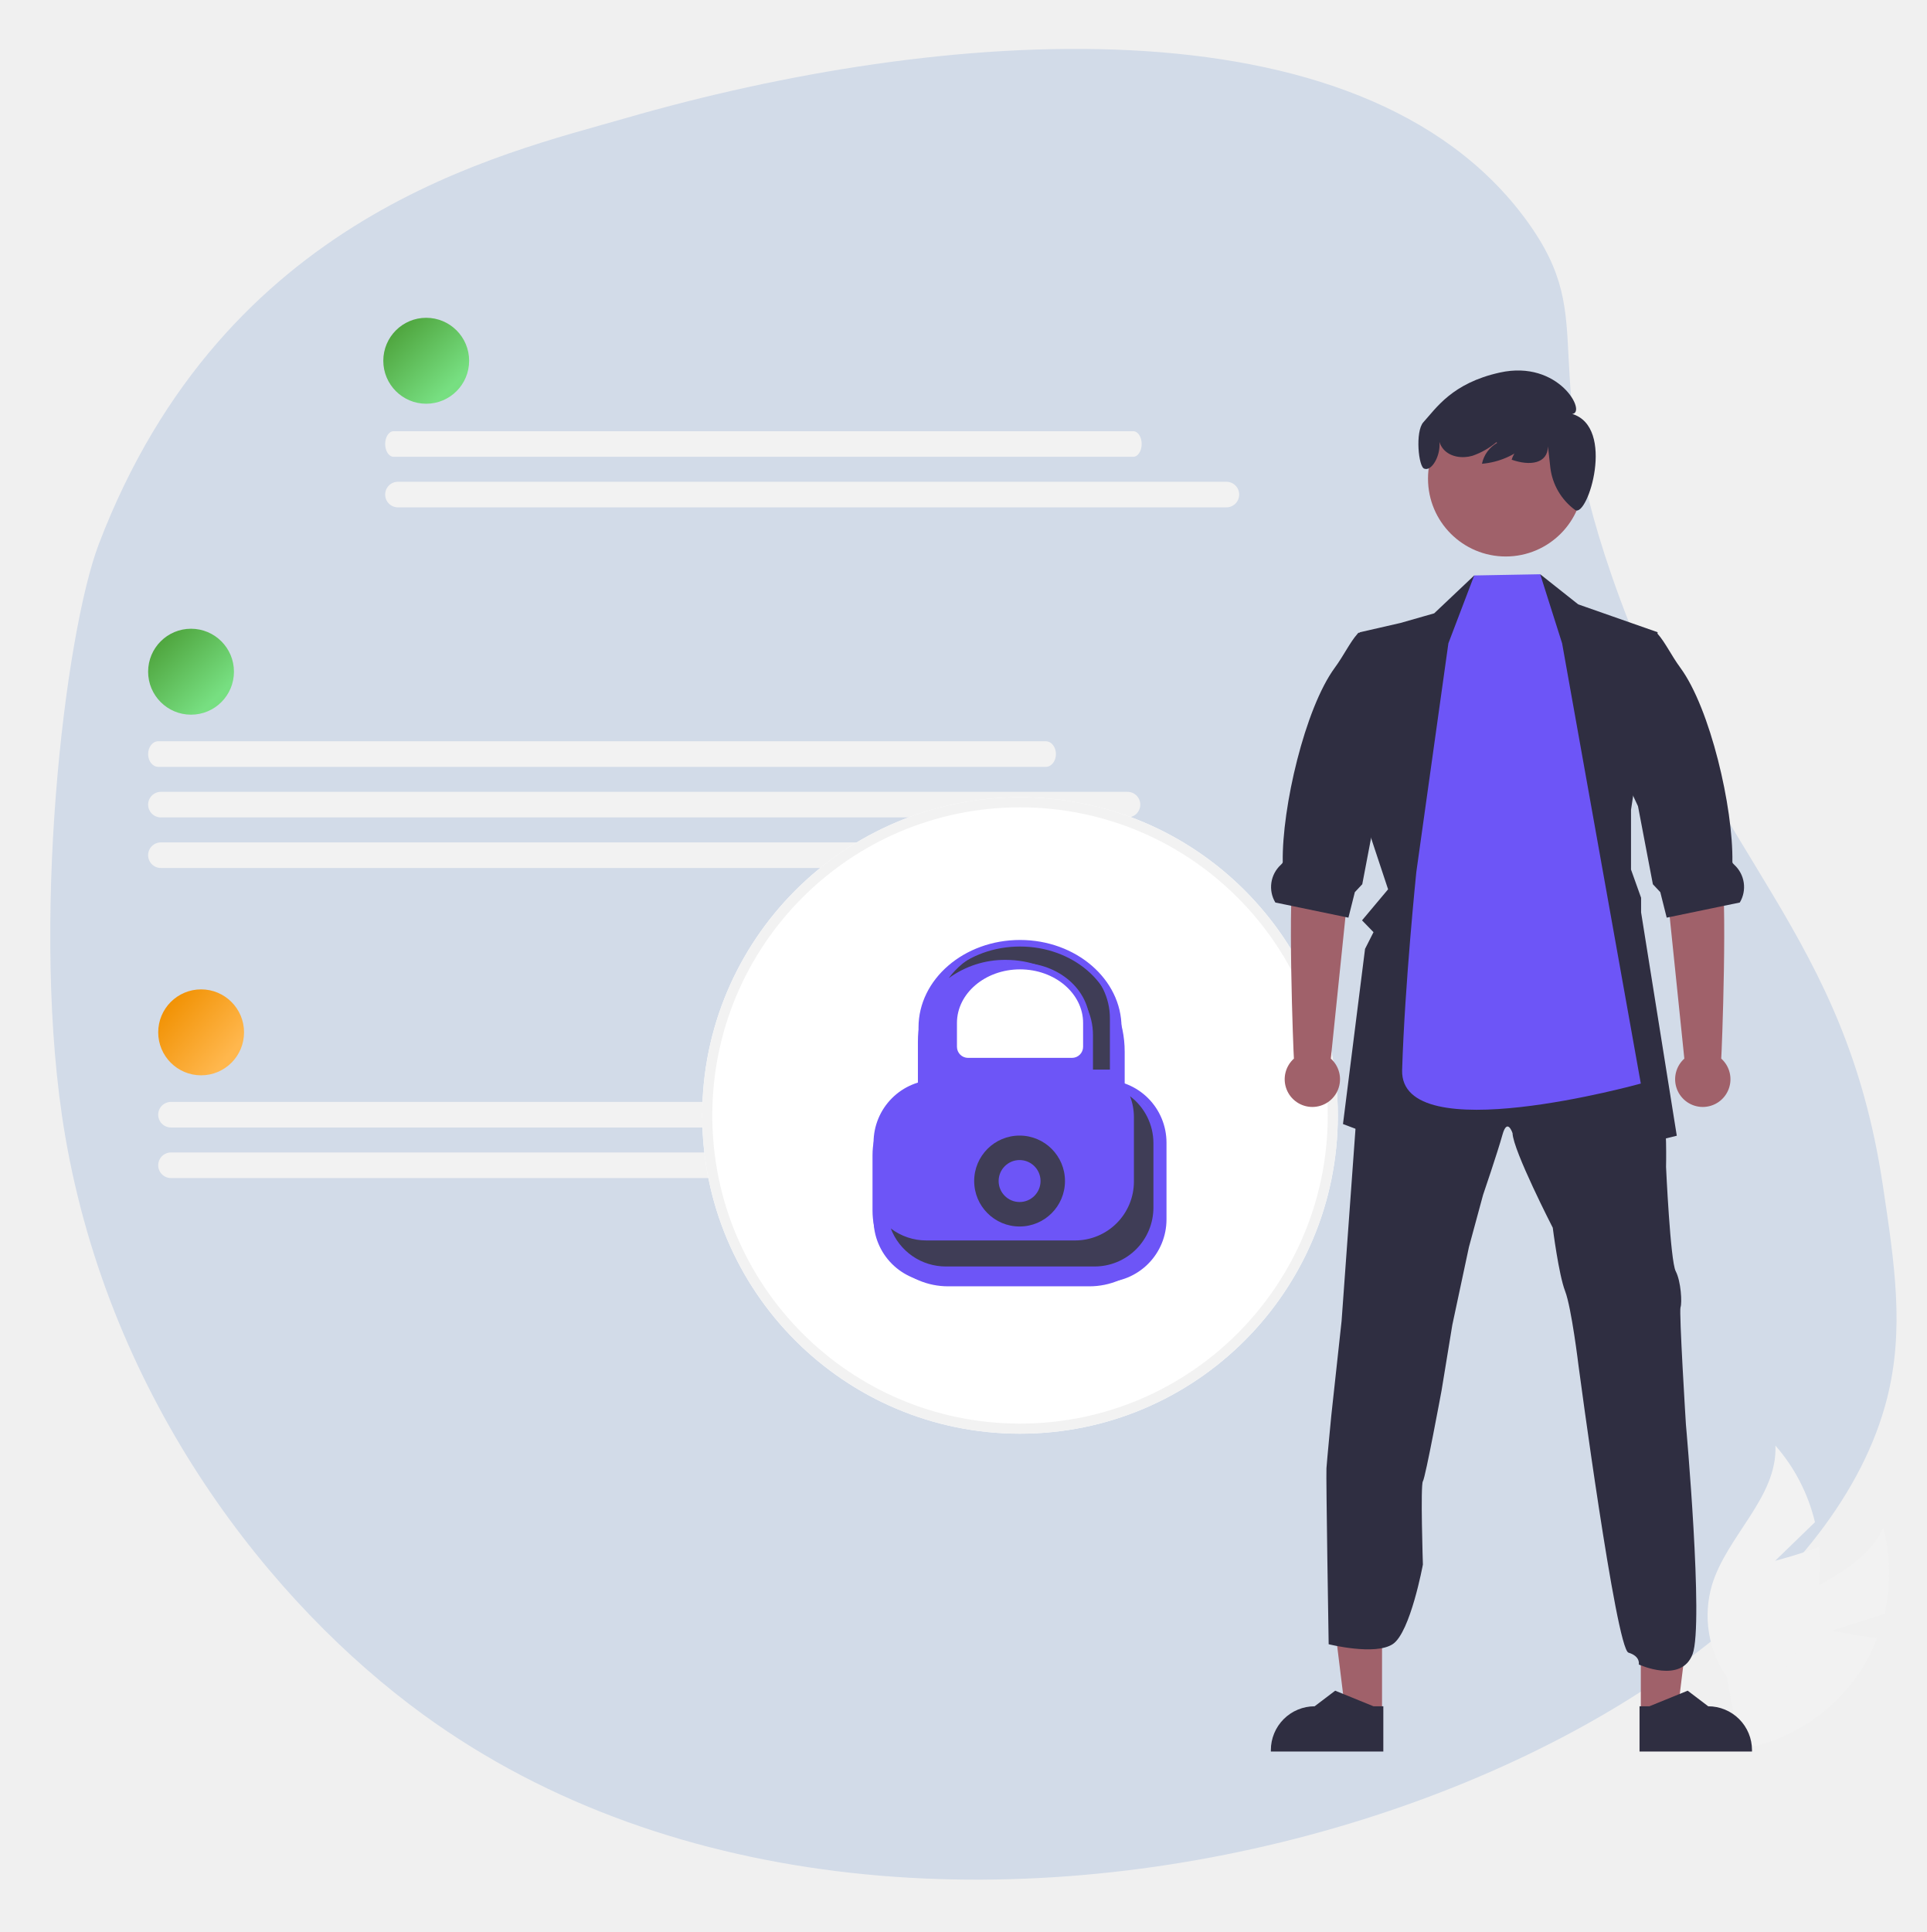
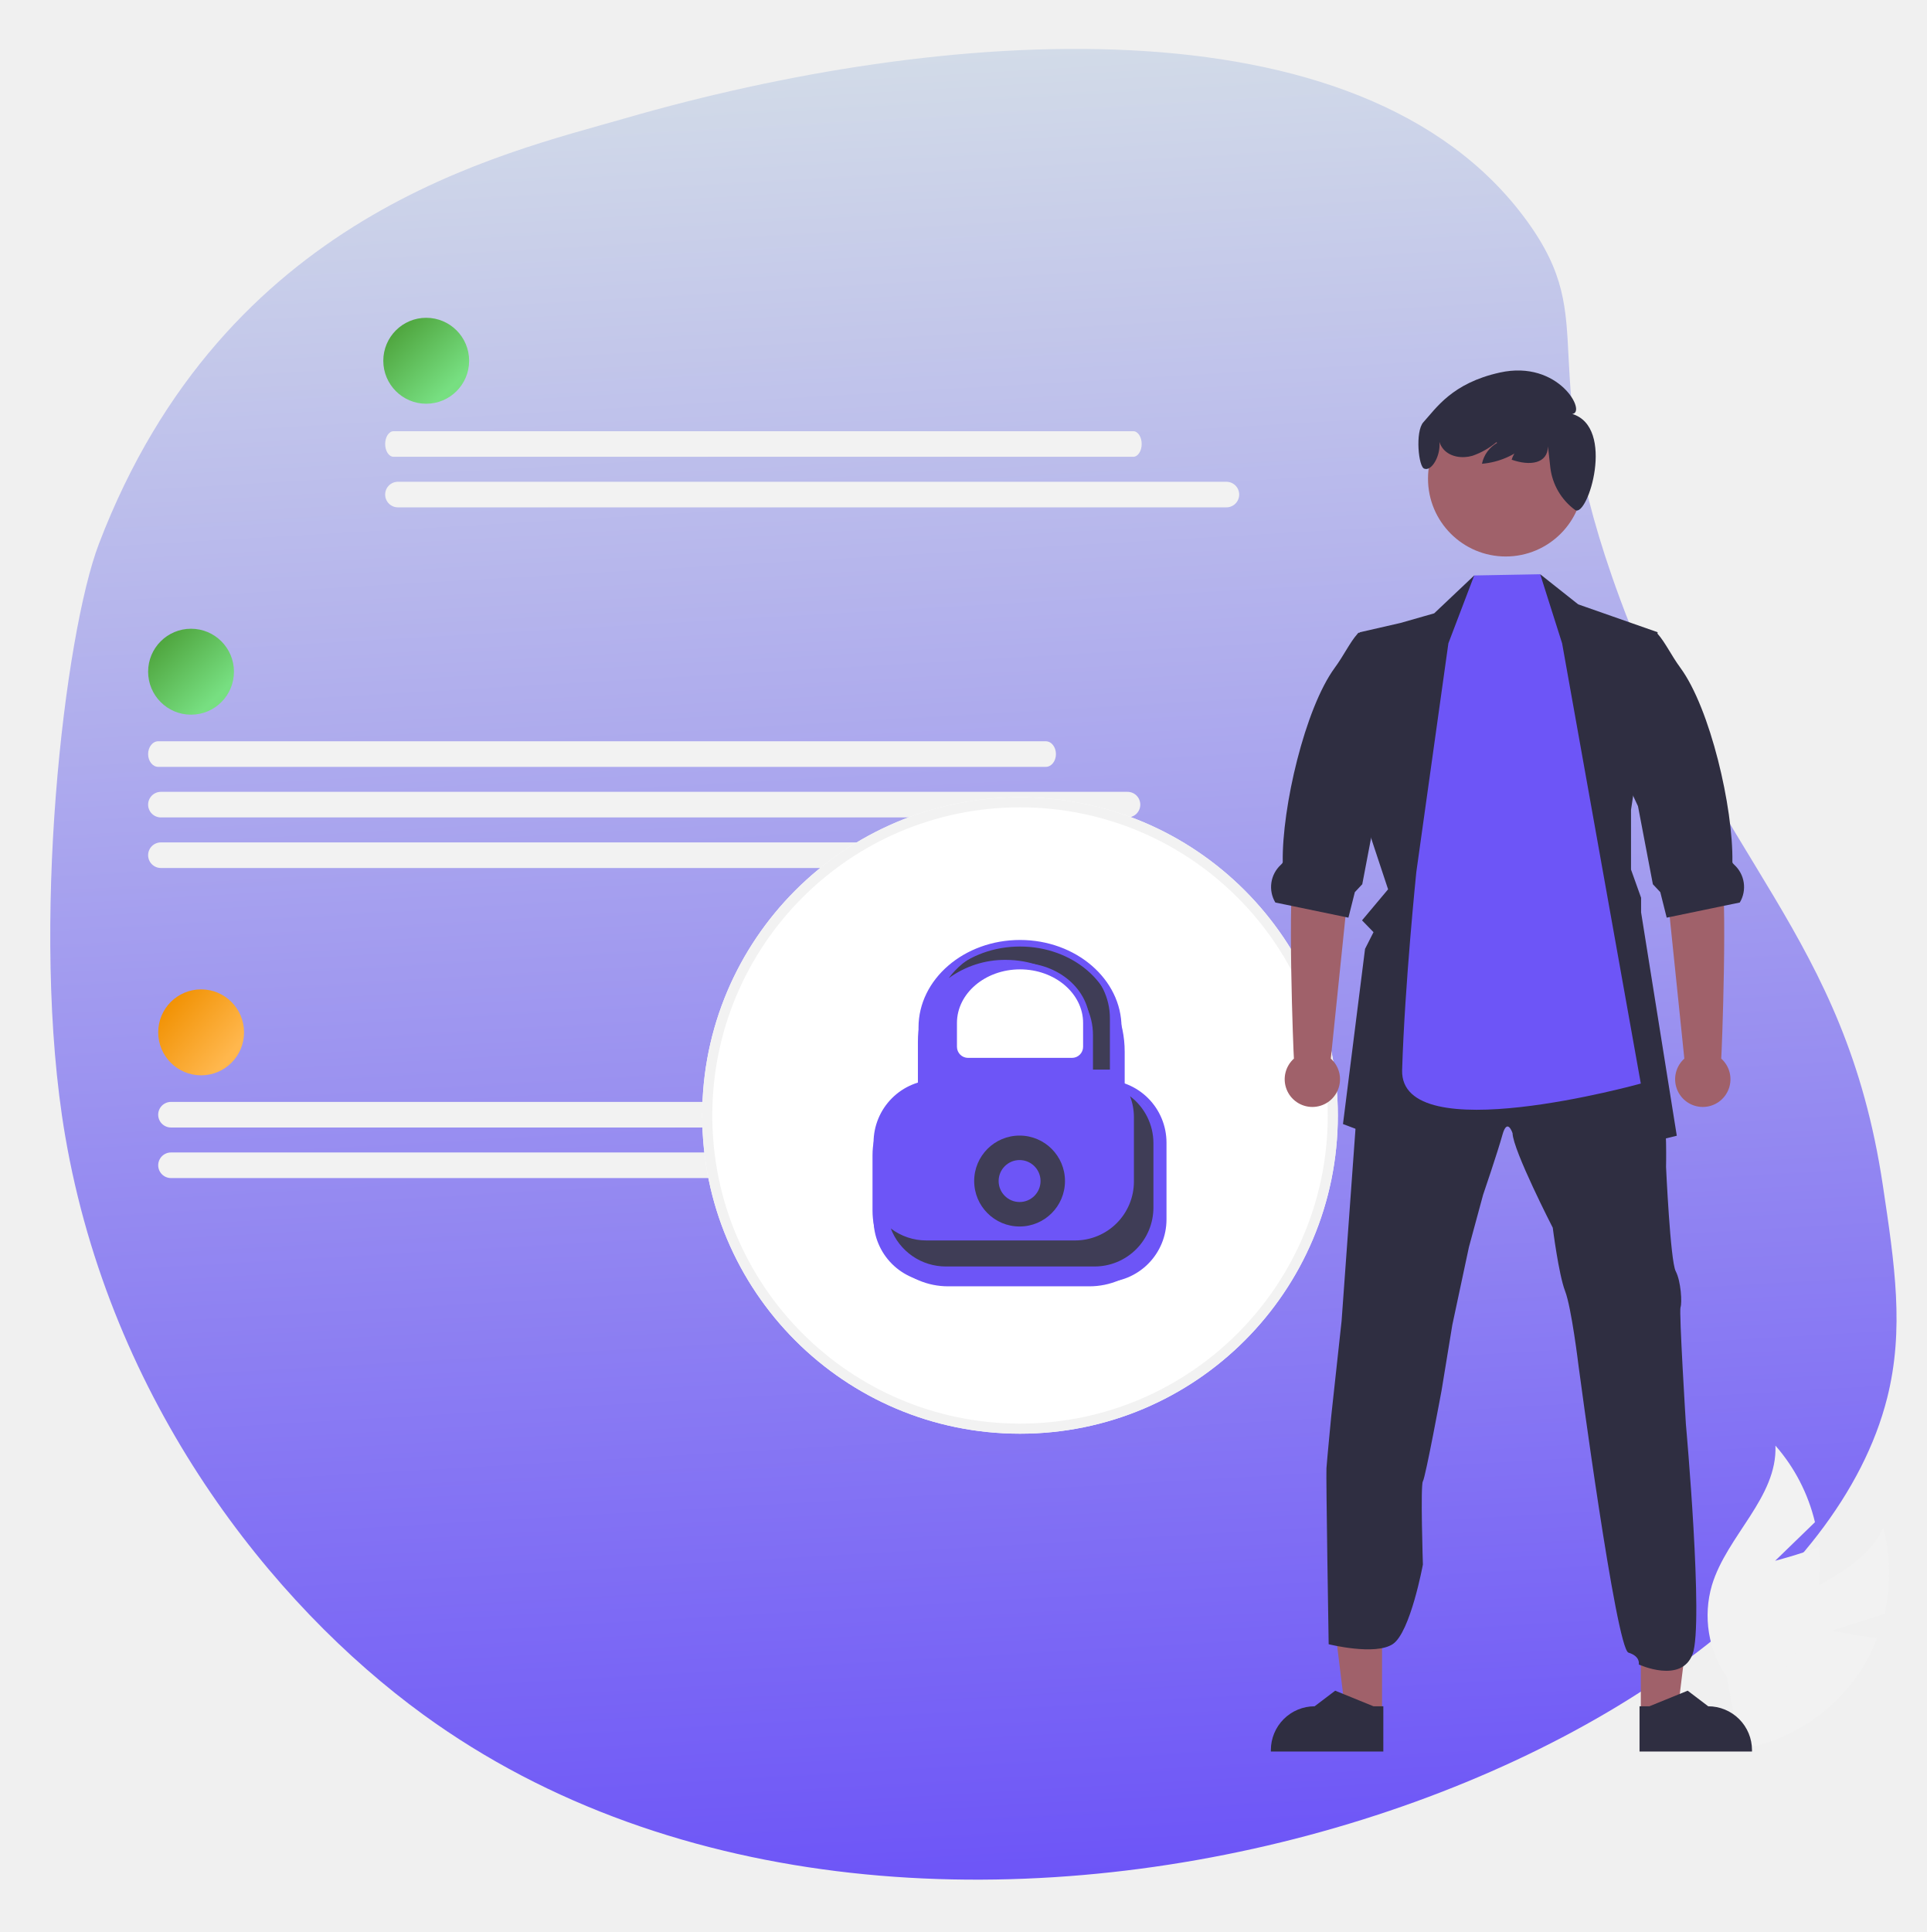
<svg xmlns="http://www.w3.org/2000/svg" viewBox="0 0 382 383" fill="none">
-   <path d="M19.604 107.831C12.796 125.669 5.871 183.972 12.91 225.107C21.94 277.885 53.881 318.059 83.961 339.935C183.774 412.531 355.33 352.007 374.187 277.112C377.608 263.523 375.687 250.723 373.323 234.965C365.803 184.86 340.645 171.287 321.219 118.747C303.541 70.927 317.884 64.604 302.732 43.767C269.862 -1.433 185.694 5.618 124.137 23.396C99.278 30.575 44.522 42.55 19.604 107.831Z" fill="#D2DBE8" />
+   <path d="M19.604 107.831C12.796 125.669 5.871 183.972 12.91 225.107C21.94 277.885 53.881 318.059 83.961 339.935C183.774 412.531 355.33 352.007 374.187 277.112C377.608 263.523 375.687 250.723 373.323 234.965C365.803 184.86 340.645 171.287 321.219 118.747C303.541 70.927 317.884 64.604 302.732 43.767C269.862 -1.433 185.694 5.618 124.137 23.396C99.278 30.575 44.522 42.55 19.604 107.831Z" fill="url(#paint0_linear_802_1427)" />
  <path d="M363.167 323.256L373.645 319.929C374.951 314.299 374.865 308.435 373.393 302.846C369.183 312.217 356.832 314.513 349.795 321.992C347.618 324.341 345.997 327.151 345.052 330.213C344.108 333.275 343.863 336.511 344.337 339.68L342.133 347.167C347.282 346.726 352.274 345.174 356.766 342.616C361.258 340.058 365.142 336.555 368.152 332.35C369.817 329.974 371.176 327.397 372.198 324.681C367.729 324.234 363.167 323.256 363.167 323.256Z" fill="#F2F2F2" />
  <path d="M351.97 309.412L359.866 301.756C358.527 296.134 355.837 290.924 352.03 286.579C352.437 296.845 342.405 304.414 339.438 314.25C338.536 317.325 338.337 320.564 338.856 323.726C339.374 326.889 340.597 329.894 342.433 332.519L343.795 340.204C348.208 337.511 351.984 333.892 354.865 329.597C357.746 325.303 359.663 320.433 360.483 315.326C360.915 312.456 360.983 309.543 360.688 306.655C356.489 308.25 351.97 309.412 351.97 309.412Z" fill="#F2F2F2" />
-   <path d="M84.509 80.037C89.209 80.037 93.018 76.223 93.018 71.519C93.018 66.814 89.209 63 84.509 63C79.81 63 76 66.814 76 71.519C76 76.223 79.81 80.037 84.509 80.037Z" fill="url(#paint0_linear_802_1427)" />
+   <path d="M84.509 80.037C89.209 80.037 93.018 76.223 93.018 71.519C93.018 66.814 89.209 63 84.509 63C79.81 63 76 66.814 76 71.519C76 76.223 79.81 80.037 84.509 80.037Z" fill="url(#paint1_linear_802_1427)" />
  <path d="M224.7 90.555H78.038C77.596 90.555 77.171 90.288 76.858 89.812C76.545 89.337 76.369 88.691 76.369 88.019C76.369 87.346 76.545 86.701 76.858 86.225C77.171 85.749 77.596 85.482 78.038 85.482H224.7C225.143 85.482 225.567 85.749 225.88 86.225C226.193 86.701 226.369 87.346 226.369 88.019C226.369 88.691 226.193 89.337 225.88 89.812C225.567 90.288 225.143 90.555 224.7 90.555Z" fill="#F2F2F2" />
  <path d="M243.169 100.578H78.903C78.231 100.578 77.587 100.311 77.111 99.835C76.636 99.36 76.369 98.714 76.369 98.042C76.369 97.369 76.636 96.724 77.111 96.248C77.587 95.772 78.231 95.505 78.903 95.505H243.169C243.841 95.505 244.486 95.772 244.961 96.248C245.436 96.724 245.703 97.369 245.703 98.042C245.703 98.714 245.436 99.36 244.961 99.835C244.486 100.311 243.841 100.578 243.169 100.578Z" fill="#F2F2F2" />
-   <path d="M39.878 213.171C44.578 213.171 48.388 209.357 48.388 204.652C48.388 199.948 44.578 196.134 39.878 196.134C35.179 196.134 31.369 199.948 31.369 204.652C31.369 209.357 35.179 213.171 39.878 213.171Z" fill="url(#paint1_linear_802_1427)" />
+   <path d="M39.878 213.171C44.578 213.171 48.388 209.357 48.388 204.652C48.388 199.948 44.578 196.134 39.878 196.134C35.179 196.134 31.369 199.948 31.369 204.652C31.369 209.357 35.179 213.171 39.878 213.171Z" fill="url(#paint2_linear_802_1427)" />
  <path d="M256.567 223.515H33.903C33.57 223.516 33.24 223.45 32.932 223.323C32.624 223.196 32.344 223.009 32.109 222.774C31.873 222.538 31.686 222.258 31.558 221.95C31.431 221.642 31.365 221.312 31.365 220.979C31.365 220.645 31.431 220.315 31.558 220.007C31.686 219.699 31.873 219.419 32.109 219.183C32.344 218.948 32.624 218.761 32.932 218.634C33.24 218.507 33.57 218.441 33.903 218.442H256.567C257.273 218.481 257.938 218.783 258.433 219.289C258.928 219.794 259.216 220.467 259.241 221.174C259.22 221.504 259.135 221.827 258.989 222.123C258.843 222.42 258.64 222.685 258.391 222.902C258.142 223.12 257.853 223.286 257.54 223.391C257.227 223.496 256.896 223.539 256.567 223.515Z" fill="#F2F2F2" />
  <path d="M198.169 233.539H33.903C33.231 233.539 32.587 233.272 32.111 232.796C31.636 232.32 31.369 231.675 31.369 231.002C31.369 230.329 31.636 229.684 32.111 229.208C32.587 228.733 33.231 228.465 33.903 228.465H198.169C198.841 228.465 199.486 228.733 199.961 229.208C200.436 229.684 200.703 230.329 200.703 231.002C200.703 231.675 200.436 232.32 199.961 232.796C199.486 233.272 198.841 233.539 198.169 233.539Z" fill="#F2F2F2" />
-   <path d="M37.878 141.679C42.578 141.679 46.388 137.865 46.388 133.161C46.388 128.456 42.578 124.642 37.878 124.642C33.179 124.642 29.369 128.456 29.369 133.161C29.369 137.865 33.179 141.679 37.878 141.679Z" fill="url(#paint2_linear_802_1427)" />
+   <path d="M37.878 141.679C42.578 141.679 46.388 137.865 46.388 133.161C46.388 128.456 42.578 124.642 37.878 124.642C33.179 124.642 29.369 128.456 29.369 133.161C29.369 137.865 33.179 141.679 37.878 141.679Z" fill="url(#paint3_linear_802_1427)" />
  <path d="M207.366 152.023H31.372C30.841 152.023 30.331 151.756 29.956 151.28C29.58 150.805 29.369 150.16 29.369 149.487C29.369 148.814 29.58 148.169 29.956 147.693C30.331 147.217 30.841 146.95 31.372 146.95H207.366C207.898 146.95 208.407 147.217 208.783 147.693C209.158 148.169 209.369 148.814 209.369 149.487C209.369 150.16 209.158 150.805 208.783 151.28C208.407 151.756 207.898 152.023 207.366 152.023Z" fill="#F2F2F2" />
  <path d="M223.559 162.047H31.903C31.231 162.047 30.587 161.779 30.111 161.304C29.636 160.828 29.369 160.183 29.369 159.51C29.369 158.837 29.636 158.192 30.111 157.716C30.587 157.24 31.231 156.973 31.903 156.973H223.559C224.231 156.973 224.876 157.24 225.351 157.716C225.826 158.192 226.093 158.837 226.093 159.51C226.093 160.183 225.826 160.828 225.351 161.304C224.876 161.779 224.231 162.047 223.559 162.047Z" fill="#F2F2F2" />
  <path d="M210.551 172.071H31.903C31.231 172.071 30.587 171.803 30.111 171.328C29.636 170.852 29.369 170.207 29.369 169.534C29.369 168.861 29.636 168.216 30.111 167.74C30.587 167.264 31.231 166.997 31.903 166.997H210.551C211.223 166.997 211.868 167.264 212.343 167.74C212.818 168.216 213.085 168.861 213.085 169.534C213.085 170.207 212.818 170.852 212.343 171.328C211.868 171.803 211.223 172.071 210.551 172.071Z" fill="#F2F2F2" />
  <path d="M202.248 284.215C237.05 284.215 265.263 255.971 265.263 221.131C265.263 186.291 237.05 158.047 202.248 158.047C167.445 158.047 139.232 186.291 139.232 221.131C139.232 255.971 167.445 284.215 202.248 284.215Z" fill="white" />
  <path fill-rule="evenodd" clip-rule="evenodd" d="M202.248 282.215C235.943 282.215 263.263 254.869 263.263 221.131C263.263 187.393 235.943 160.047 202.248 160.047C168.552 160.047 141.232 187.393 141.232 221.131C141.232 254.869 168.552 282.215 202.248 282.215ZM265.263 221.131C265.263 255.971 237.05 284.215 202.248 284.215C167.445 284.215 139.232 255.971 139.232 221.131C139.232 186.291 167.445 158.047 202.248 158.047C237.05 158.047 265.263 186.291 265.263 221.131Z" fill="#F2F2F2" />
  <path d="M173 229C173 220.716 179.716 214 188 214H216C224.284 214 231 220.716 231 229V240C231 248.284 224.284 255 216 255H188C179.716 255 173 248.284 173 240V229Z" fill="#6D55F7" />
  <path d="M202.16 243.141C207.132 243.141 211.163 239.106 211.163 234.129C211.163 229.152 207.132 225.117 202.16 225.117C197.189 225.117 193.158 229.152 193.158 234.129C193.158 239.106 197.189 243.141 202.16 243.141Z" fill="#3F3D56" />
  <path d="M202.161 238.288C204.455 238.288 206.316 236.426 206.316 234.129C206.316 231.832 204.455 229.97 202.161 229.97C199.866 229.97 198.006 231.832 198.006 234.129C198.006 236.426 199.866 238.288 202.161 238.288Z" fill="#6D55F7" />
  <path d="M218.873 254.19H185.625C182.333 254.186 179.176 252.875 176.848 250.545C174.52 248.215 173.211 245.055 173.207 241.759V226.499C173.211 223.203 174.52 220.043 176.848 217.713C179.176 215.382 182.332 214.071 185.625 214.067H218.873C222.165 214.071 225.321 215.382 227.649 217.713C229.977 220.043 231.286 223.203 231.29 226.499V241.759C231.286 245.055 229.977 248.214 227.649 250.545C225.321 252.875 222.165 254.186 218.873 254.19ZM185.625 215.369C182.677 215.372 179.851 216.546 177.767 218.632C175.683 220.719 174.511 223.548 174.507 226.499V241.759C174.511 244.71 175.683 247.539 177.767 249.625C179.851 251.711 182.677 252.885 185.625 252.888H218.873C221.82 252.885 224.646 251.711 226.73 249.625C228.814 247.539 229.986 244.71 229.99 241.759V226.499C229.986 223.548 228.814 220.719 226.73 218.633C224.646 216.546 221.82 215.372 218.873 215.369L185.625 215.369Z" fill="#6D55F7" />
  <path d="M183.655 245.906H213.166C214.698 245.906 216.215 245.604 217.63 245.017C219.045 244.431 220.331 243.57 221.414 242.486C222.497 241.402 223.356 240.115 223.943 238.698C224.529 237.281 224.831 235.763 224.831 234.229V221.458C224.828 220.042 224.568 218.638 224.061 217.316C225.501 218.401 226.669 219.806 227.474 221.421C228.278 223.035 228.697 224.815 228.697 226.619V239.39C228.697 240.923 228.395 242.442 227.809 243.859C227.223 245.275 226.364 246.563 225.281 247.647C224.197 248.731 222.912 249.591 221.496 250.178C220.081 250.765 218.564 251.067 217.033 251.067H187.522C185.157 251.066 182.848 250.344 180.902 248.998C178.956 247.653 177.465 245.746 176.627 243.532C178.647 245.073 181.116 245.907 183.655 245.906Z" fill="#3F3D56" />
  <path d="M274.027 339.654L266.776 339.654L263.326 311.652L274.029 311.653L274.027 339.654Z" fill="#A0616A" />
  <path d="M274.282 347.227L251.982 347.227V346.944C251.983 344.64 252.897 342.43 254.525 340.8C256.153 339.171 258.36 338.255 260.662 338.255L264.736 335.162L272.336 338.256L274.283 338.256L274.282 347.227Z" fill="#2F2E41" />
  <path d="M325.337 339.654L332.589 339.654L336.039 311.652L325.336 311.653L325.337 339.654Z" fill="#A0616A" />
  <path d="M325.082 347.227L347.382 347.227V346.944C347.382 344.64 346.468 342.43 344.84 340.8C343.212 339.171 341.004 338.255 338.703 338.255L334.629 335.162L327.029 338.256L325.082 338.256L325.082 347.227Z" fill="#2F2E41" />
  <path d="M263.006 291.075C263.113 289.478 263.965 280.641 263.965 280.641L266.004 261.902L269.599 212.228L269.834 208.977L288.665 205.357L301.535 199.181L316.833 204.076L328.744 208.548C328.744 208.548 328.765 210.462 328.856 212.775C328.979 215.802 329.193 219.513 329.703 220.477C330.554 222.182 330.34 231.335 330.34 231.335C330.34 231.335 331.187 249.957 332.252 251.999C333.318 254.041 333.532 258.293 333.211 259.146C332.89 259.998 334.277 282.362 334.277 282.362C334.277 282.362 337.837 321.937 335.603 327.905C333.37 333.872 324.93 329.963 324.93 329.963C324.93 329.963 325.338 328.37 322.89 327.62C320.443 326.87 312.988 270.754 312.988 270.754C312.988 270.754 311.601 259.248 310.326 255.95C309.051 252.652 307.879 243.387 307.879 243.387C307.879 243.387 300.005 228.053 299.904 224.643C299.904 224.643 298.873 221.452 297.9 224.964C296.926 228.477 294.055 236.889 294.055 236.889L291.255 247.221L287.961 262.658L285.83 275.654C285.83 275.654 282.638 292.903 282.128 293.648C281.618 294.394 282.128 310.152 282.128 310.152C282.128 310.152 279.66 323.572 276.172 325.915C272.684 328.258 263.444 325.952 263.444 325.952C263.444 325.952 262.899 292.673 263.006 291.075Z" fill="#2F2E41" />
  <path d="M271.041 163.672L275.227 176.296L270.061 182.452L272.336 184.795L270.658 188.108L266.283 222.83L290.269 231.937L298.347 221.799L304.716 231.937L332.47 225.148L325.392 180.87V177.975L323.394 172.385V160.553L328.671 125.33L312.92 119.807L305.388 113.84L302.951 122.232L292.575 120.384L292.304 114.079L284.365 121.589L277.679 123.498L269.674 125.33L268.654 127.883L270.693 127.372L270.362 160.579L271.041 163.672Z" fill="#2F2E41" />
  <path d="M263.871 209.861L267.9 170.826L268.963 154.76L257.687 152.719C257.687 152.719 258.134 164.206 256.657 170.688C255.199 177.083 256.464 209.004 256.554 209.858C255.726 210.599 255.142 211.575 254.88 212.655C254.617 213.736 254.689 214.871 255.085 215.91C255.481 216.949 256.183 217.843 257.098 218.474C258.013 219.105 259.097 219.443 260.208 219.444C261.319 219.444 262.404 219.107 263.319 218.477C264.234 217.847 264.937 216.953 265.334 215.915C265.731 214.876 265.804 213.741 265.543 212.66C265.281 211.58 264.699 210.604 263.871 209.861Z" fill="#A0616A" />
  <path d="M252.872 178.915L256.007 179.563L266.767 181.794L267.363 181.916L268.633 176.863L270.107 175.29L272.911 160.579L273.059 159.813L277.296 150.747L280.228 123.498L269.326 125.458C269.27 125.514 269.219 125.576 269.168 125.637C267.603 127.413 266.486 129.884 264.66 132.37C258.72 140.461 254.162 160.119 254.34 170.89C254.345 171.064 254.167 171.252 253.953 171.447C252.942 172.377 252.282 173.628 252.085 174.988C251.888 176.349 252.166 177.735 252.872 178.915Z" fill="#2F2E41" />
  <path d="M333.965 209.861L329.936 170.826L328.873 154.76L340.149 152.719C340.149 152.719 339.702 164.206 341.179 170.688C342.637 177.083 341.372 209.004 341.282 209.858C342.11 210.599 342.694 211.575 342.956 212.655C343.219 213.736 343.147 214.871 342.751 215.91C342.355 216.949 341.653 217.843 340.738 218.474C339.823 219.105 338.739 219.443 337.628 219.444C336.517 219.444 335.432 219.107 334.517 218.477C333.602 217.847 332.899 216.953 332.502 215.915C332.105 214.876 332.032 213.741 332.293 212.66C332.555 211.58 333.137 210.604 333.965 209.861Z" fill="#A0616A" />
  <path d="M344.962 178.915L341.826 179.563L331.067 181.794L330.47 181.916L329.201 176.863L327.727 175.29L324.922 160.579L324.774 159.813L320.537 150.747L321.506 123.498L328.507 125.458C328.563 125.514 328.614 125.576 328.665 125.637C330.231 127.413 331.348 129.884 333.173 132.37C339.114 140.461 343.672 160.119 343.493 170.89C343.488 171.064 343.667 171.252 343.881 171.447C344.892 172.377 345.551 173.628 345.748 174.988C345.945 176.349 345.668 177.735 344.962 178.915Z" fill="#2F2E41" />
  <path d="M287.182 127.53L292.304 114.08L305.389 113.84L309.731 127.53L325.336 214.803C325.336 214.803 277.527 228.132 278.011 212.11C278.521 195.265 280.822 172.888 280.822 172.888L287.182 127.53Z" fill="#6D55F7" />
  <path d="M298.554 110.318C307.067 110.318 313.968 103.409 313.968 94.887C313.968 86.365 307.067 79.457 298.554 79.457C290.042 79.457 283.141 86.365 283.141 94.887C283.141 103.409 290.042 110.318 298.554 110.318Z" fill="#A0616A" />
  <path d="M182 206.524C182 195.741 190.741 187 201.524 187V187C213.385 187 223 196.615 223 208.476V215H182V206.524Z" fill="#6D55F7" />
  <path d="M189 203.857C189 196.756 194.756 191 201.857 191V191C209.668 191 216 197.332 216 205.143V207.077C216 208.691 214.691 210 213.077 210H192.167C190.418 210 189 208.582 189 206.833V203.857Z" fill="white" />
  <path d="M282.23 83.694C284.74 80.959 287.878 75.954 297.385 73.853C309.132 71.255 314.683 81.879 311.721 82.053C320.383 84.679 314.819 102.625 312.335 101.12C312.314 101.105 312.294 101.089 312.274 101.072C310.938 100.088 309.817 98.841 308.979 97.408C308.141 95.975 307.604 94.386 307.4 92.738L306.929 88.491C306.861 91.946 303.334 92.403 299.73 91.131C299.943 90.373 300.349 89.684 300.91 89.132C301.47 88.58 302.164 88.184 302.924 87.982C300.412 90.262 297.22 91.652 293.841 91.938C294.018 91.073 294.378 90.256 294.897 89.542C295.416 88.827 296.081 88.232 296.848 87.797L296.706 87.657C295.298 88.845 293.683 89.761 291.941 90.358C289.954 90.928 287.574 90.62 286.212 89.063C285.846 88.633 285.569 88.134 285.398 87.596C285.693 90.332 283.859 93.456 282.435 92.919C281.25 92.689 280.56 85.514 282.23 83.694Z" fill="#2F2E41" />
  <path d="M202.76 186.926C196.596 186.926 191.179 189.72 188.111 193.912C191.391 191.523 195.35 190.251 199.405 190.285C208.949 190.285 216.714 196.978 216.714 205.204V212.043H220.069V201.846C220.069 193.619 212.304 186.926 202.76 186.926Z" fill="#3F3D56" />
  <path d="M222.373 215.543H182.121V203.687C182.121 194.121 191.15 186.339 202.247 186.339C213.345 186.339 222.373 194.121 222.373 203.687V215.543ZM183.421 214.241H221.073V203.687C221.073 194.839 212.628 187.64 202.247 187.64C191.866 187.64 183.421 194.839 183.421 203.687V214.241Z" fill="#6D55F7" />
  <path d="M212.557 211.016H191.94C191.012 211.015 190.123 210.646 189.467 209.989C188.811 209.333 188.442 208.442 188.441 207.514V202.796C188.441 196.217 194.635 190.865 202.248 190.865C209.862 190.865 216.055 196.217 216.055 202.796V207.514C216.054 208.442 215.686 209.333 215.03 209.989C214.374 210.646 213.485 211.015 212.557 211.016ZM202.248 192.167C195.352 192.167 189.742 196.935 189.742 202.796V207.514C189.742 208.097 189.974 208.657 190.386 209.069C190.798 209.482 191.357 209.714 191.94 209.715H212.557C213.14 209.714 213.699 209.482 214.111 209.069C214.523 208.657 214.755 208.097 214.755 207.514V202.796C214.755 196.935 209.145 192.167 202.248 192.167Z" fill="#6D55F7" />
  <defs>
-     <linearGradient id="paint0_linear_802_1427" x1="78.692" y1="65.086" x2="89.644" y2="76.374" gradientUnits="userSpaceOnUse">
+     <linearGradient id="paint0_linear_802_1427" x1="180.57" y1="11.176" x2="201.43" y2="372.575" gradientUnits="userSpaceOnUse">
+       <stop stop-color="#D2DBE8" />
+       <stop offset="1" stop-color="#6D55F7" />
+     </linearGradient>
+     <linearGradient id="paint1_linear_802_1427" x1="78.692" y1="65.086" x2="89.644" y2="76.374" gradientUnits="userSpaceOnUse">
      <stop stop-color="#4FA53E" />
      <stop offset="1" stop-color="#77DF81" />
    </linearGradient>
-     <linearGradient id="paint1_linear_802_1427" x1="33.011" y1="198.802" x2="45.371" y2="209.332" gradientUnits="userSpaceOnUse">
+     <linearGradient id="paint2_linear_802_1427" x1="33.011" y1="198.802" x2="45.371" y2="209.332" gradientUnits="userSpaceOnUse">
      <stop stop-color="#F19102" />
      <stop offset="1" stop-color="#FFB74D" />
    </linearGradient>
-     <linearGradient id="paint2_linear_802_1427" x1="32.061" y1="126.728" x2="43.014" y2="138.016" gradientUnits="userSpaceOnUse">
+     <linearGradient id="paint3_linear_802_1427" x1="32.061" y1="126.728" x2="43.014" y2="138.016" gradientUnits="userSpaceOnUse">
      <stop stop-color="#4FA53E" />
      <stop offset="1" stop-color="#77DF81" />
    </linearGradient>
  </defs>
</svg>
